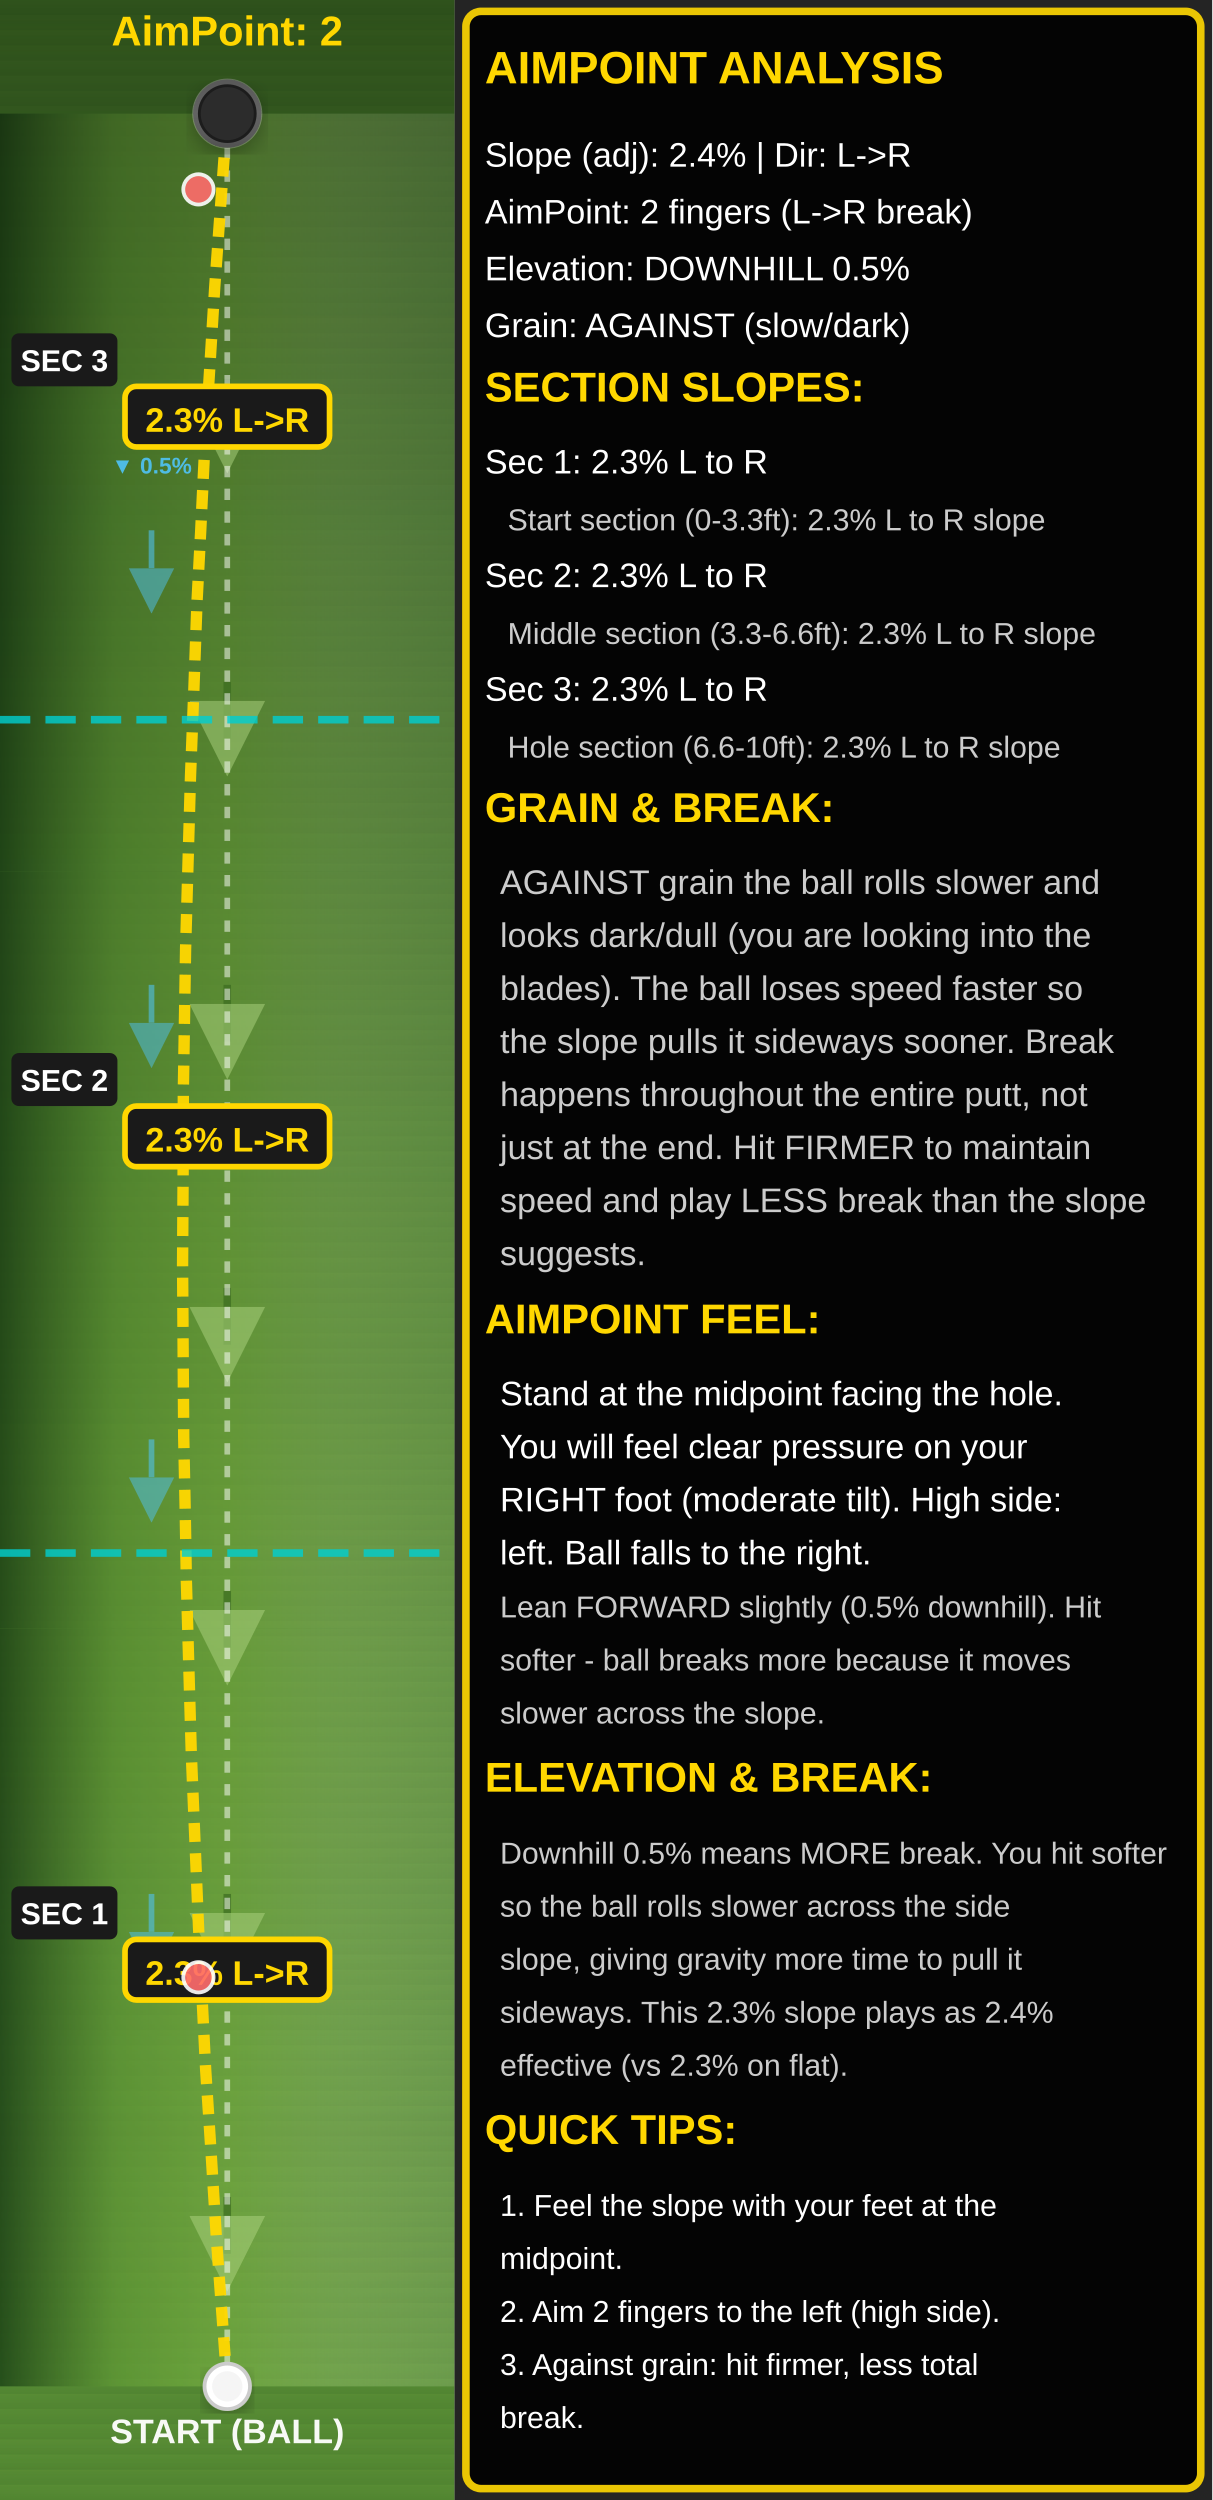
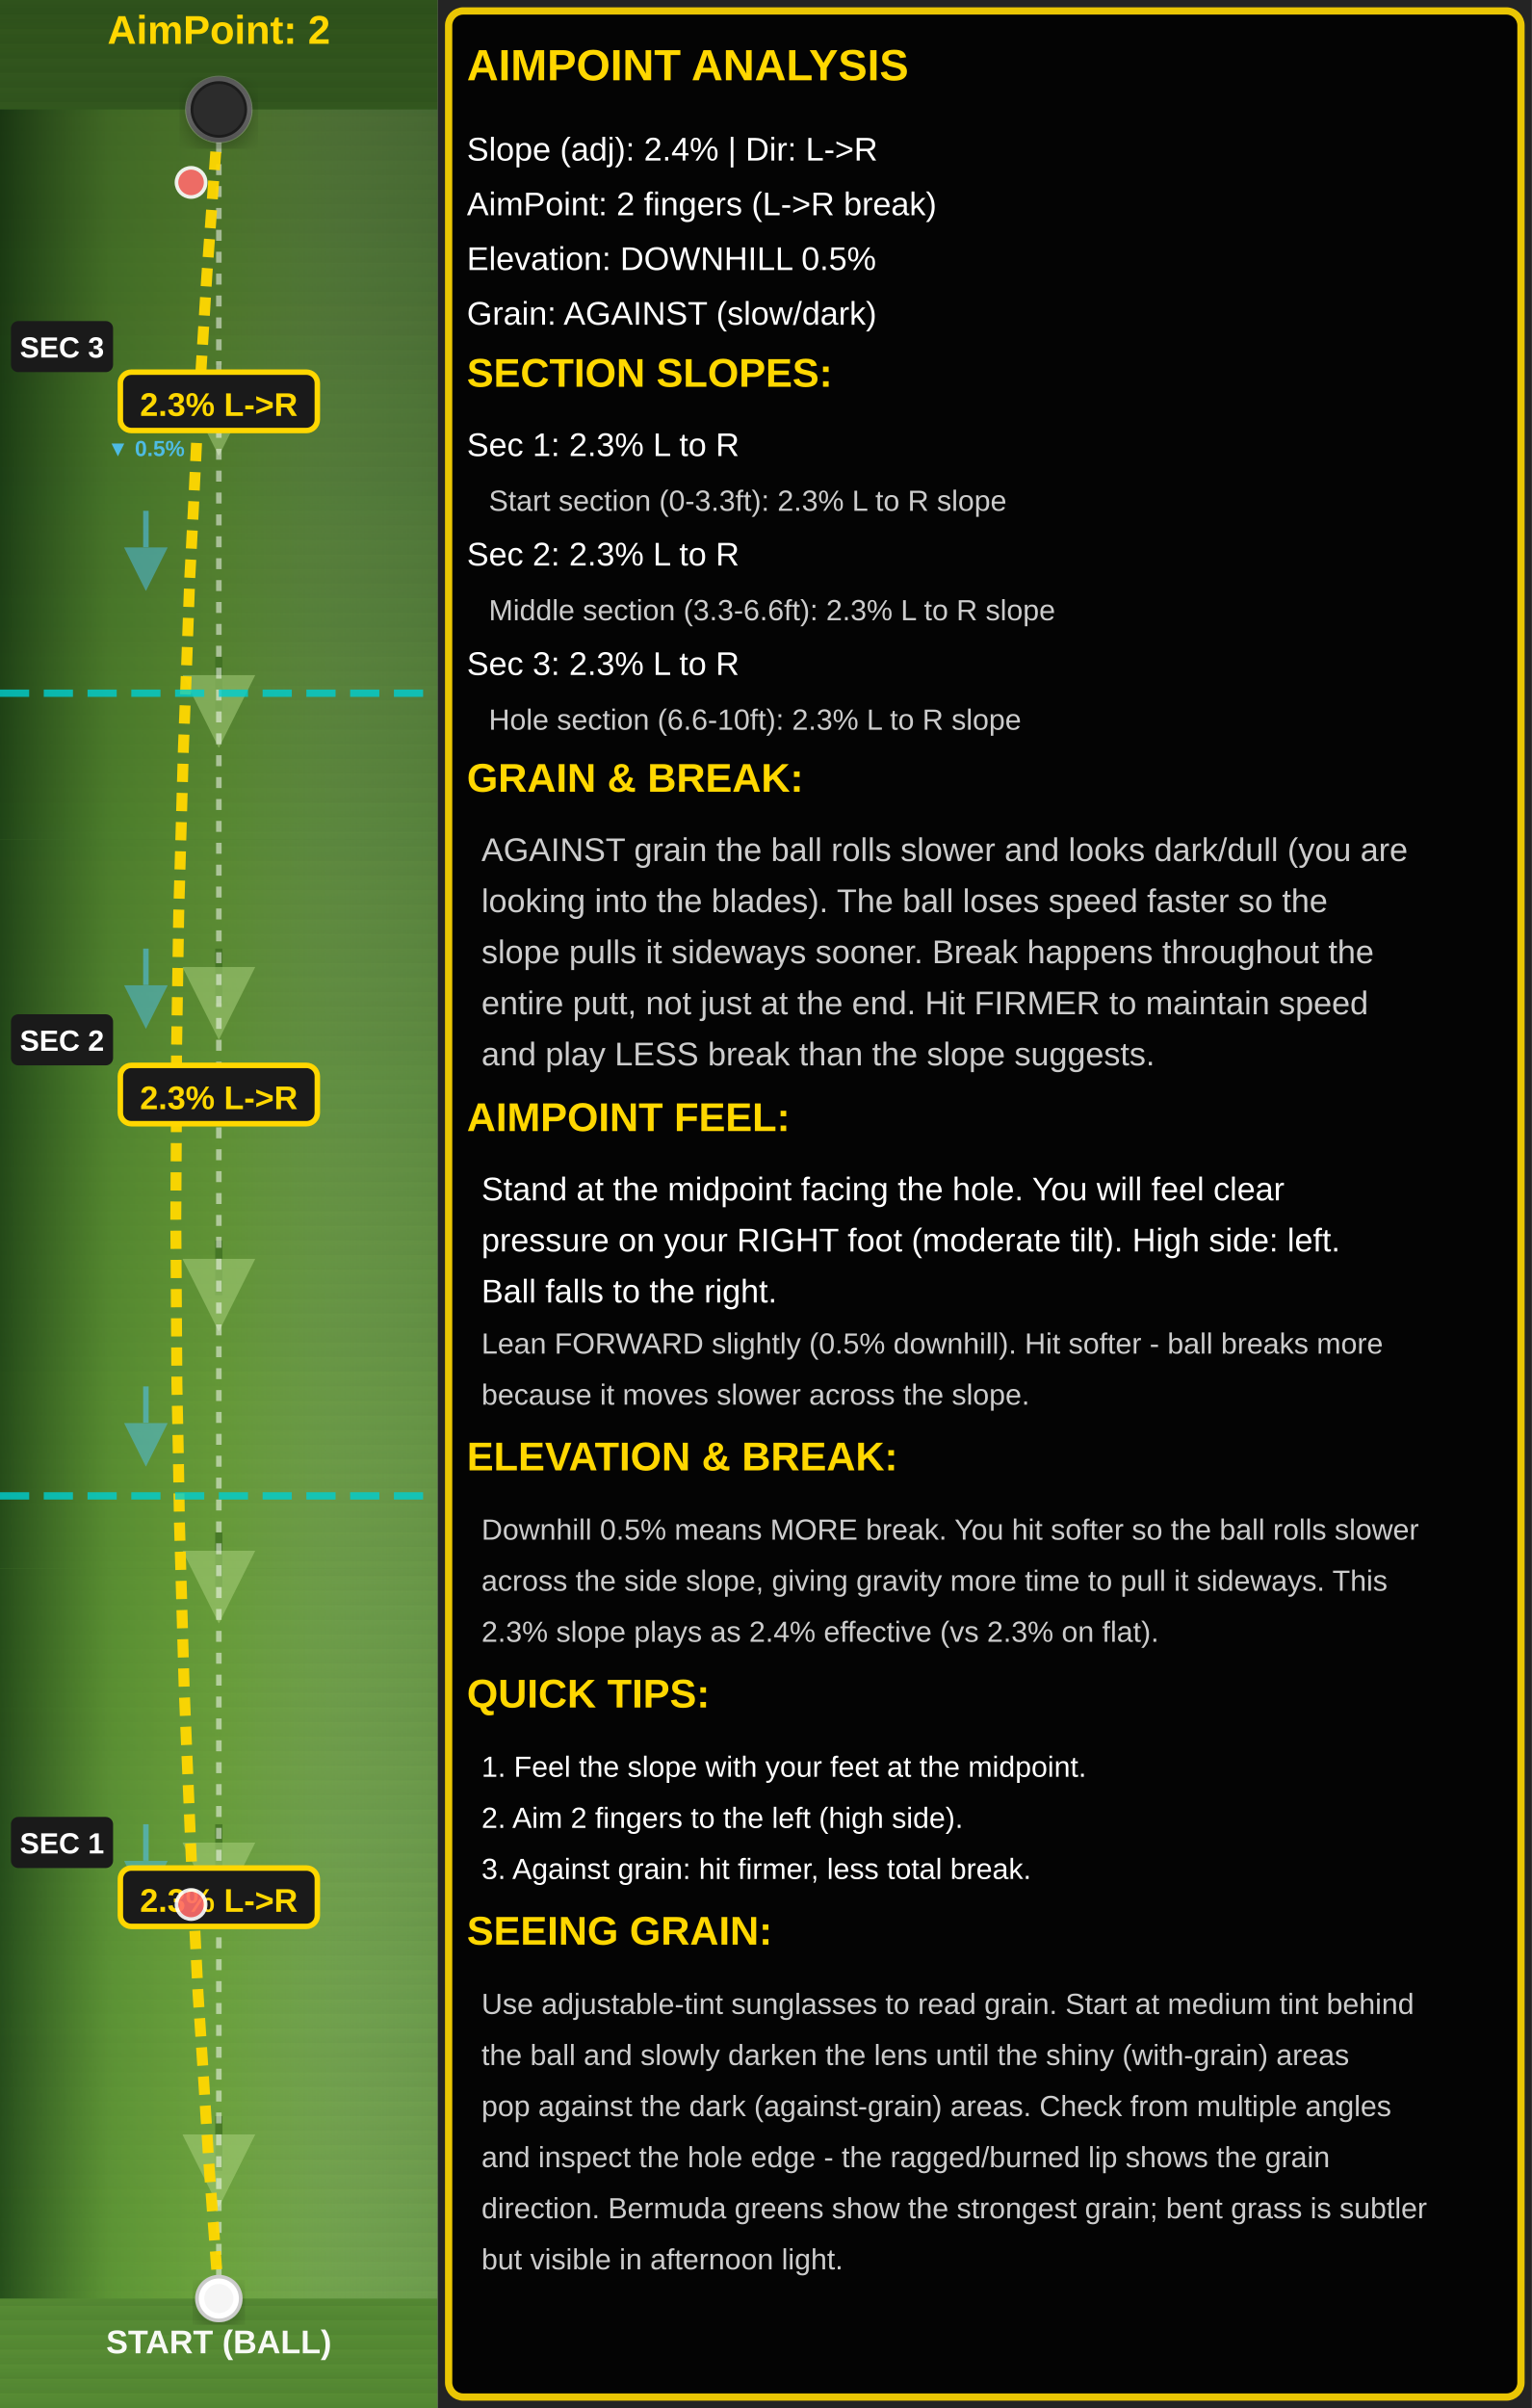
- <svg xmlns="http://www.w3.org/2000/svg" width="320" height="660">
+ <svg xmlns="http://www.w3.org/2000/svg" width="420" height="660">
  <defs>
    <linearGradient id="baseGreen" x1="0%" y1="0%" x2="0%" y2="100%">
      <stop offset="0%" style="stop-color:#689F38;stop-opacity:1" />
      <stop offset="50%" style="stop-color:#558B2F;stop-opacity:1" />
      <stop offset="100%" style="stop-color:#4A7C27;stop-opacity:1" />
    </linearGradient>
    <linearGradient id="grainGradient" x1="0%" y1="0%" x2="0%" y2="100%">
      <stop offset="0%" style="stop-color:#0D1F0A;stop-opacity:0.7" />
      <stop offset="30%" style="stop-color:#1B3D14;stop-opacity:0.6" />
      <stop offset="60%" style="stop-color:#2E5A1F;stop-opacity:0.45" />
      <stop offset="100%" style="stop-color:#3E7B2F;stop-opacity:0.3" />
    </linearGradient>
    <linearGradient id="elevationGradient" x1="0%" y1="0%" x2="0%" y2="100%">
      <stop offset="0%" style="stop-color:#1B3D14;stop-opacity:0.58" />
      <stop offset="50%" style="stop-color:#689F38;stop-opacity:0.38" />
      <stop offset="100%" style="stop-color:#AED581;stop-opacity:0.17" />
    </linearGradient>
    <linearGradient id="breakGradientSec1" x1="0%" y1="0%" x2="100%" y2="0%">
      <stop offset="0%" style="stop-color:#1B3D14;stop-opacity:0.902" />
      <stop offset="25%" style="stop-color:#689F38;stop-opacity:0.745" />
      <stop offset="50%" style="stop-color:#8BC34A;stop-opacity:0.588" />
      <stop offset="75%" style="stop-color:#AED581;stop-opacity:0.431" />
      <stop offset="100%" style="stop-color:#C5E1A5;stop-opacity:0.274" />
    </linearGradient>
    <linearGradient id="breakGradientSec2" x1="0%" y1="0%" x2="100%" y2="0%">
      <stop offset="0%" style="stop-color:#1B3D14;stop-opacity:0.902" />
      <stop offset="25%" style="stop-color:#689F38;stop-opacity:0.745" />
      <stop offset="50%" style="stop-color:#8BC34A;stop-opacity:0.588" />
      <stop offset="75%" style="stop-color:#AED581;stop-opacity:0.431" />
      <stop offset="100%" style="stop-color:#C5E1A5;stop-opacity:0.274" />
    </linearGradient>
    <linearGradient id="breakGradientSec3" x1="0%" y1="0%" x2="100%" y2="0%">
      <stop offset="0%" style="stop-color:#1B3D14;stop-opacity:0.902" />
      <stop offset="25%" style="stop-color:#689F38;stop-opacity:0.745" />
      <stop offset="50%" style="stop-color:#8BC34A;stop-opacity:0.588" />
      <stop offset="75%" style="stop-color:#AED581;stop-opacity:0.431" />
      <stop offset="100%" style="stop-color:#C5E1A5;stop-opacity:0.274" />
    </linearGradient>
    <linearGradient id="holeGrainGradient" x1="50%" y1="0%" x2="50%" y2="100%">
      <stop offset="0%" style="stop-color:#999999;stop-opacity:0.6" />
      <stop offset="50%" style="stop-color:#CCCCCC;stop-opacity:0.5" />
      <stop offset="100%" style="stop-color:#FFFFFF;stop-opacity:0.3" />
    </linearGradient>
    <filter id="shadow">
      <feDropShadow dx="0" dy="2" stdDeviation="3" flood-opacity="0.3" />
    </filter>
    <marker id="arrowhead-grain" markerWidth="10" markerHeight="10" refX="5" refY="5" orient="auto">
      <polygon points="0,0 10,5 0,10" fill="#AED581" opacity="0.7" />
    </marker>
    <marker id="arrowhead-elev-up" markerWidth="8" markerHeight="8" refX="4" refY="8" orient="0">
      <polygon points="4,0 8,8 0,8" fill="#FFA726" opacity="0.85" />
    </marker>
    <marker id="arrowhead-elev-down" markerWidth="8" markerHeight="8" refX="4" refY="0" orient="0">
      <polygon points="0,0 8,0 4,8" fill="#4FC3F7" opacity="0.85" />
    </marker>
    <pattern id="grassTexture" x="0" y="0" width="4" height="4" patternUnits="userSpaceOnUse">
      <rect width="4" height="4" fill="url(#baseGreen)" opacity="0.95" />
      <line x1="0" y1="2" x2="4" y2="2" stroke="#5A9B3F" stroke-width="0.5" opacity="0.3" />
    </pattern>
  </defs>
  <rect width="120" height="660" fill="url(#baseGreen)" />
  <rect width="120" height="660" fill="url(#grassTexture)" opacity="0.3" />
  <rect width="120" height="660" fill="url(#elevationGradient)" opacity="0.7" />
  <rect x="0" y="430.0" width="120" height="200.0" fill="url(#breakGradientSec1)" opacity="1.0" />
  <rect x="0" y="230.0" width="120" height="200.0" fill="url(#breakGradientSec2)" opacity="1.0" />
  <rect x="0" y="30" width="120" height="200.0" fill="url(#breakGradientSec3)" opacity="1.0" />
  <rect width="120" height="660" fill="url(#grainGradient)" opacity="0.6" />
  <line x1="60.0" y1="100" x2="60.0" y2="115" stroke="#3A6B1F" stroke-width="2" opacity="0.7" marker-end="url(#arrowhead-grain)" />
  <line x1="60.0" y1="180" x2="60.0" y2="195" stroke="#3A6B1F" stroke-width="2" opacity="0.7" marker-end="url(#arrowhead-grain)" />
  <line x1="60.0" y1="260" x2="60.0" y2="275" stroke="#3A6B1F" stroke-width="2" opacity="0.7" marker-end="url(#arrowhead-grain)" />
  <line x1="60.0" y1="340" x2="60.0" y2="355" stroke="#3A6B1F" stroke-width="2" opacity="0.7" marker-end="url(#arrowhead-grain)" />
  <line x1="60.0" y1="420" x2="60.0" y2="435" stroke="#3A6B1F" stroke-width="2" opacity="0.7" marker-end="url(#arrowhead-grain)" />
  <line x1="60.0" y1="500" x2="60.0" y2="515" stroke="#3A6B1F" stroke-width="2" opacity="0.7" marker-end="url(#arrowhead-grain)" />
  <line x1="60.0" y1="580" x2="60.0" y2="595" stroke="#3A6B1F" stroke-width="2" opacity="0.7" marker-end="url(#arrowhead-grain)" />
  <line x1="40.0" y1="140" x2="40.0" y2="150" stroke="#4FC3F7" stroke-width="1.5" opacity="0.57" marker-end="url(#arrowhead-elev-down)" />
  <line x1="40.0" y1="260" x2="40.0" y2="270" stroke="#4FC3F7" stroke-width="1.5" opacity="0.57" marker-end="url(#arrowhead-elev-down)" />
  <line x1="40.0" y1="380" x2="40.0" y2="390" stroke="#4FC3F7" stroke-width="1.5" opacity="0.57" marker-end="url(#arrowhead-elev-down)" />
  <line x1="40.0" y1="500" x2="40.0" y2="510" stroke="#4FC3F7" stroke-width="1.5" opacity="0.57" marker-end="url(#arrowhead-elev-down)" />
  <text x="40.0" y="125" font-family="Arial, sans-serif" font-size="6" fill="#4FC3F7" text-anchor="middle" font-weight="bold" opacity="0.9">▼ 0.5%</text>
  <line x1="60.0" y1="630" x2="60.0" y2="30.0" stroke="#FFFFFF" stroke-width="1.5" stroke-dasharray="3,3" opacity="0.5" />
  <path d="M 60.0 630.0 C 59.1 617.5, 58.1 604.6, 57.2 592.0 C 56.3 577.0, 55.3 561.5, 54.3 546.5 C 53.7 533.9, 53.0 521.0, 52.4 508.5 C 51.8 493.4, 51.1 477.9, 50.5 462.9 C 50.1 447.9, 49.6 432.4, 49.2 417.3 C 49.0 404.8, 48.8 391.9, 48.5 379.4 C 48.4 364.3, 48.3 348.8, 48.2 333.8 C 48.3 318.8, 48.4 303.3, 48.4 288.2 C 48.6 275.7, 48.8 262.8, 49.0 250.3 C 49.4 235.2, 49.9 219.7, 50.3 204.7 C 50.9 189.6, 51.5 174.2, 52.0 159.1 C 52.7 146.6, 53.3 133.7, 53.9 121.1 C 54.8 106.1, 55.8 90.6, 56.7 75.6 C 57.8 60.5, 58.9 45.0, 60.0 30.0" stroke="#FFD700" stroke-width="3" fill="none" stroke-dasharray="5,3" opacity="0.95" />
  <line x1="0" y1="410.0" x2="120" y2="410.0" stroke="#00CED1" stroke-width="2" opacity="0.8" stroke-dasharray="8,4" />
  <line x1="0" y1="190.0" x2="120" y2="190.0" stroke="#00CED1" stroke-width="2" opacity="0.8" stroke-dasharray="8,4" />
  <rect x="3" y="498.0" width="28" height="14" fill="#1A1A1A" rx="2" />
  <text x="17" y="508.0" font-family="Arial, sans-serif" font-size="8" fill="#FFFFFF" text-anchor="middle" font-weight="bold">SEC 1</text>
  <rect x="33.0" y="512.0" width="54" height="16" fill="#1A1A1A" rx="3" stroke="#FFD700" stroke-width="1.5" />
  <text x="60.0" y="524.0" font-family="Arial, sans-serif" font-size="9" fill="#FFD700" text-anchor="middle" font-weight="bold">2.3% L-&gt;R</text>
  <rect x="3" y="278.0" width="28" height="14" fill="#1A1A1A" rx="2" />
  <text x="17" y="288.0" font-family="Arial, sans-serif" font-size="8" fill="#FFFFFF" text-anchor="middle" font-weight="bold">SEC 2</text>
  <rect x="33.0" y="292.0" width="54" height="16" fill="#1A1A1A" rx="3" stroke="#FFD700" stroke-width="1.5" />
  <text x="60.0" y="304.0" font-family="Arial, sans-serif" font-size="9" fill="#FFD700" text-anchor="middle" font-weight="bold">2.3% L-&gt;R</text>
  <rect x="3" y="88.0" width="28" height="14" fill="#1A1A1A" rx="2" />
  <text x="17" y="98.0" font-family="Arial, sans-serif" font-size="8" fill="#FFFFFF" text-anchor="middle" font-weight="bold">SEC 3</text>
  <rect x="33.0" y="102.0" width="54" height="16" fill="#1A1A1A" rx="3" stroke="#FFD700" stroke-width="1.5" />
  <text x="60.0" y="114.0" font-family="Arial, sans-serif" font-size="9" fill="#FFD700" text-anchor="middle" font-weight="bold">2.3% L-&gt;R</text>
  <circle cx="52.385" cy="522" r="4" fill="#FF6B6B" opacity="0.9" stroke="#FFFFFF" stroke-width="1" />
  <circle cx="52.385" cy="50" r="4" fill="#FF6B6B" opacity="0.9" stroke="#FFFFFF" stroke-width="1" />
  <text x="60.0" y="12" font-family="Arial, sans-serif" font-size="11" fill="#FFD700" text-anchor="middle" font-weight="bold">AimPoint: 2</text>
  <circle cx="60.0" cy="30.0" r="9" fill="#1A1A1A" filter="url(#shadow)" />
  <circle cx="60.0" cy="30.0" r="7" fill="#2C2C2C" />
  <circle cx="60.0" cy="30.0" r="8.5" fill="none" stroke="url(#holeGrainGradient)" stroke-width="1.5" opacity="0.8" />
  <circle cx="60.0" cy="630" r="6" fill="#FFFFFF" stroke="#CCCCCC" stroke-width="1" filter="url(#shadow)" />
  <circle cx="60.0" cy="630" r="4" fill="#F5F5F5" />
  <text x="60.0" y="645" font-family="Arial, sans-serif" font-size="9" fill="#FFFFFF" text-anchor="middle" font-weight="bold" opacity="0.95">START (BALL)</text>
-   <rect x="120" y="0" width="200" height="660" fill="#1A1A1A" opacity="0.95" />
-   <rect x="123" y="3" width="194" height="654" fill="#000000" opacity="0.9" rx="4" stroke="#FFD700" stroke-width="2" />
+   <rect x="120" y="0" width="300" height="660" fill="#1A1A1A" opacity="0.95" />
+   <rect x="123" y="3" width="294" height="654" fill="#000000" opacity="0.9" rx="4" stroke="#FFD700" stroke-width="2" />
  <text x="128" y="22" font-family="Arial, sans-serif" font-size="12" fill="#FFD700" font-weight="bold">AIMPOINT ANALYSIS</text>
  <text x="128" y="44" font-family="Arial, sans-serif" font-size="9" fill="#FFFFFF">Slope (adj): 2.4%  |  Dir: L-&gt;R</text>
  <text x="128" y="59" font-family="Arial, sans-serif" font-size="9" fill="#FFFFFF">AimPoint: 2 fingers (L-&gt;R break)</text>
  <text x="128" y="74" font-family="Arial, sans-serif" font-size="9" fill="#FFFFFF">Elevation: DOWNHILL 0.5%</text>
  <text x="128" y="89" font-family="Arial, sans-serif" font-size="9" fill="#FFFFFF">Grain: AGAINST (slow/dark)</text>
  <text x="128" y="106" font-family="Arial, sans-serif" font-size="11" fill="#FFD700" font-weight="bold">SECTION SLOPES:</text>
  <text x="128" y="125" font-family="Arial, sans-serif" font-size="9" fill="#FFFFFF">Sec 1: 2.3% L to R</text>
  <text x="134" y="140" font-family="Arial, sans-serif" font-size="8" fill="#CCCCCC">Start section (0-3.3ft): 2.3% L to R slope</text>
  <text x="128" y="155" font-family="Arial, sans-serif" font-size="9" fill="#FFFFFF">Sec 2: 2.3% L to R</text>
  <text x="134" y="170" font-family="Arial, sans-serif" font-size="8" fill="#CCCCCC">Middle section (3.3-6.6ft): 2.3% L to R slope</text>
  <text x="128" y="185" font-family="Arial, sans-serif" font-size="9" fill="#FFFFFF">Sec 3: 2.3% L to R</text>
  <text x="134" y="200" font-family="Arial, sans-serif" font-size="8" fill="#CCCCCC">Hole section (6.6-10ft): 2.3% L to R slope</text>
  <text x="128" y="217" font-family="Arial, sans-serif" font-size="11" fill="#FFD700" font-weight="bold">GRAIN &amp; BREAK:</text>
-   <text x="132" y="236" font-family="Arial, sans-serif" font-size="9" fill="#CCCCCC">AGAINST grain the ball rolls slower and</text>
-   <text x="132" y="250" font-family="Arial, sans-serif" font-size="9" fill="#CCCCCC">looks dark/dull (you are looking into the</text>
-   <text x="132" y="264" font-family="Arial, sans-serif" font-size="9" fill="#CCCCCC">blades). The ball loses speed faster so</text>
-   <text x="132" y="278" font-family="Arial, sans-serif" font-size="9" fill="#CCCCCC">the slope pulls it sideways sooner. Break</text>
-   <text x="132" y="292" font-family="Arial, sans-serif" font-size="9" fill="#CCCCCC">happens throughout the entire putt, not</text>
-   <text x="132" y="306" font-family="Arial, sans-serif" font-size="9" fill="#CCCCCC">just at the end. Hit FIRMER to maintain</text>
-   <text x="132" y="320" font-family="Arial, sans-serif" font-size="9" fill="#CCCCCC">speed and play LESS break than the slope</text>
-   <text x="132" y="334" font-family="Arial, sans-serif" font-size="9" fill="#CCCCCC">suggests.</text>
-   <text x="128" y="352" font-family="Arial, sans-serif" font-size="11" fill="#FFD700" font-weight="bold">AIMPOINT FEEL:</text>
-   <text x="132" y="371" font-family="Arial, sans-serif" font-size="9" fill="#FFFFFF">Stand at the midpoint facing the hole.</text>
-   <text x="132" y="385" font-family="Arial, sans-serif" font-size="9" fill="#FFFFFF">You will feel clear pressure on your</text>
-   <text x="132" y="399" font-family="Arial, sans-serif" font-size="9" fill="#FFFFFF">RIGHT foot (moderate tilt). High side:</text>
-   <text x="132" y="413" font-family="Arial, sans-serif" font-size="9" fill="#FFFFFF">left. Ball falls to the right.</text>
-   <text x="132" y="427" font-family="Arial, sans-serif" font-size="8" fill="#CCCCCC">Lean FORWARD slightly (0.5% downhill). Hit</text>
-   <text x="132" y="441" font-family="Arial, sans-serif" font-size="8" fill="#CCCCCC">softer - ball breaks more because it moves</text>
-   <text x="132" y="455" font-family="Arial, sans-serif" font-size="8" fill="#CCCCCC">slower across the slope.</text>
-   <text x="128" y="473" font-family="Arial, sans-serif" font-size="11" fill="#FFD700" font-weight="bold">ELEVATION &amp; BREAK:</text>
-   <text x="132" y="492" font-family="Arial, sans-serif" font-size="8" fill="#CCCCCC">Downhill 0.5% means MORE break. You hit softer</text>
-   <text x="132" y="506" font-family="Arial, sans-serif" font-size="8" fill="#CCCCCC">so the ball rolls slower across the side</text>
-   <text x="132" y="520" font-family="Arial, sans-serif" font-size="8" fill="#CCCCCC">slope, giving gravity more time to pull it</text>
-   <text x="132" y="534" font-family="Arial, sans-serif" font-size="8" fill="#CCCCCC">sideways. This 2.3% slope plays as 2.4%</text>
-   <text x="132" y="548" font-family="Arial, sans-serif" font-size="8" fill="#CCCCCC">effective (vs 2.3% on flat).</text>
-   <text x="128" y="566" font-family="Arial, sans-serif" font-size="11" fill="#FFD700" font-weight="bold">QUICK TIPS:</text>
-   <text x="132" y="585" font-family="Arial, sans-serif" font-size="8" fill="#FFFFFF">1. Feel the slope with your feet at the</text>
-   <text x="132" y="599" font-family="Arial, sans-serif" font-size="8" fill="#FFFFFF">midpoint.</text>
-   <text x="132" y="613" font-family="Arial, sans-serif" font-size="8" fill="#FFFFFF">2. Aim 2 fingers to the left (high side).</text>
-   <text x="132" y="627" font-family="Arial, sans-serif" font-size="8" fill="#FFFFFF">3. Against grain: hit firmer, less total</text>
-   <text x="132" y="641" font-family="Arial, sans-serif" font-size="8" fill="#FFFFFF">break.</text>
+   <text x="132" y="236" font-family="Arial, sans-serif" font-size="9" fill="#CCCCCC">AGAINST grain the ball rolls slower and looks dark/dull (you are</text>
+   <text x="132" y="250" font-family="Arial, sans-serif" font-size="9" fill="#CCCCCC">looking into the blades). The ball loses speed faster so the</text>
+   <text x="132" y="264" font-family="Arial, sans-serif" font-size="9" fill="#CCCCCC">slope pulls it sideways sooner. Break happens throughout the</text>
+   <text x="132" y="278" font-family="Arial, sans-serif" font-size="9" fill="#CCCCCC">entire putt, not just at the end. Hit FIRMER to maintain speed</text>
+   <text x="132" y="292" font-family="Arial, sans-serif" font-size="9" fill="#CCCCCC">and play LESS break than the slope suggests.</text>
+   <text x="128" y="310" font-family="Arial, sans-serif" font-size="11" fill="#FFD700" font-weight="bold">AIMPOINT FEEL:</text>
+   <text x="132" y="329" font-family="Arial, sans-serif" font-size="9" fill="#FFFFFF">Stand at the midpoint facing the hole. You will feel clear</text>
+   <text x="132" y="343" font-family="Arial, sans-serif" font-size="9" fill="#FFFFFF">pressure on your RIGHT foot (moderate tilt). High side: left.</text>
+   <text x="132" y="357" font-family="Arial, sans-serif" font-size="9" fill="#FFFFFF">Ball falls to the right.</text>
+   <text x="132" y="371" font-family="Arial, sans-serif" font-size="8" fill="#CCCCCC">Lean FORWARD slightly (0.5% downhill). Hit softer - ball breaks more</text>
+   <text x="132" y="385" font-family="Arial, sans-serif" font-size="8" fill="#CCCCCC">because it moves slower across the slope.</text>
+   <text x="128" y="403" font-family="Arial, sans-serif" font-size="11" fill="#FFD700" font-weight="bold">ELEVATION &amp; BREAK:</text>
+   <text x="132" y="422" font-family="Arial, sans-serif" font-size="8" fill="#CCCCCC">Downhill 0.5% means MORE break. You hit softer so the ball rolls slower</text>
+   <text x="132" y="436" font-family="Arial, sans-serif" font-size="8" fill="#CCCCCC">across the side slope, giving gravity more time to pull it sideways. This</text>
+   <text x="132" y="450" font-family="Arial, sans-serif" font-size="8" fill="#CCCCCC">2.3% slope plays as 2.4% effective (vs 2.3% on flat).</text>
+   <text x="128" y="468" font-family="Arial, sans-serif" font-size="11" fill="#FFD700" font-weight="bold">QUICK TIPS:</text>
+   <text x="132" y="487" font-family="Arial, sans-serif" font-size="8" fill="#FFFFFF">1. Feel the slope with your feet at the midpoint.</text>
+   <text x="132" y="501" font-family="Arial, sans-serif" font-size="8" fill="#FFFFFF">2. Aim 2 fingers to the left (high side).</text>
+   <text x="132" y="515" font-family="Arial, sans-serif" font-size="8" fill="#FFFFFF">3. Against grain: hit firmer, less total break.</text>
+   <text x="128" y="533" font-family="Arial, sans-serif" font-size="11" fill="#FFD700" font-weight="bold">SEEING GRAIN:</text>
+   <text x="132" y="552" font-family="Arial, sans-serif" font-size="8" fill="#CCCCCC">Use adjustable-tint sunglasses to read grain. Start at medium tint behind</text>
+   <text x="132" y="566" font-family="Arial, sans-serif" font-size="8" fill="#CCCCCC">the ball and slowly darken the lens until the shiny (with-grain) areas</text>
+   <text x="132" y="580" font-family="Arial, sans-serif" font-size="8" fill="#CCCCCC">pop against the dark (against-grain) areas. Check from multiple angles</text>
+   <text x="132" y="594" font-family="Arial, sans-serif" font-size="8" fill="#CCCCCC">and inspect the hole edge - the ragged/burned lip shows the grain</text>
+   <text x="132" y="608" font-family="Arial, sans-serif" font-size="8" fill="#CCCCCC">direction. Bermuda greens show the strongest grain; bent grass is subtler</text>
+   <text x="132" y="622" font-family="Arial, sans-serif" font-size="8" fill="#CCCCCC">but visible in afternoon light.</text>
</svg>
